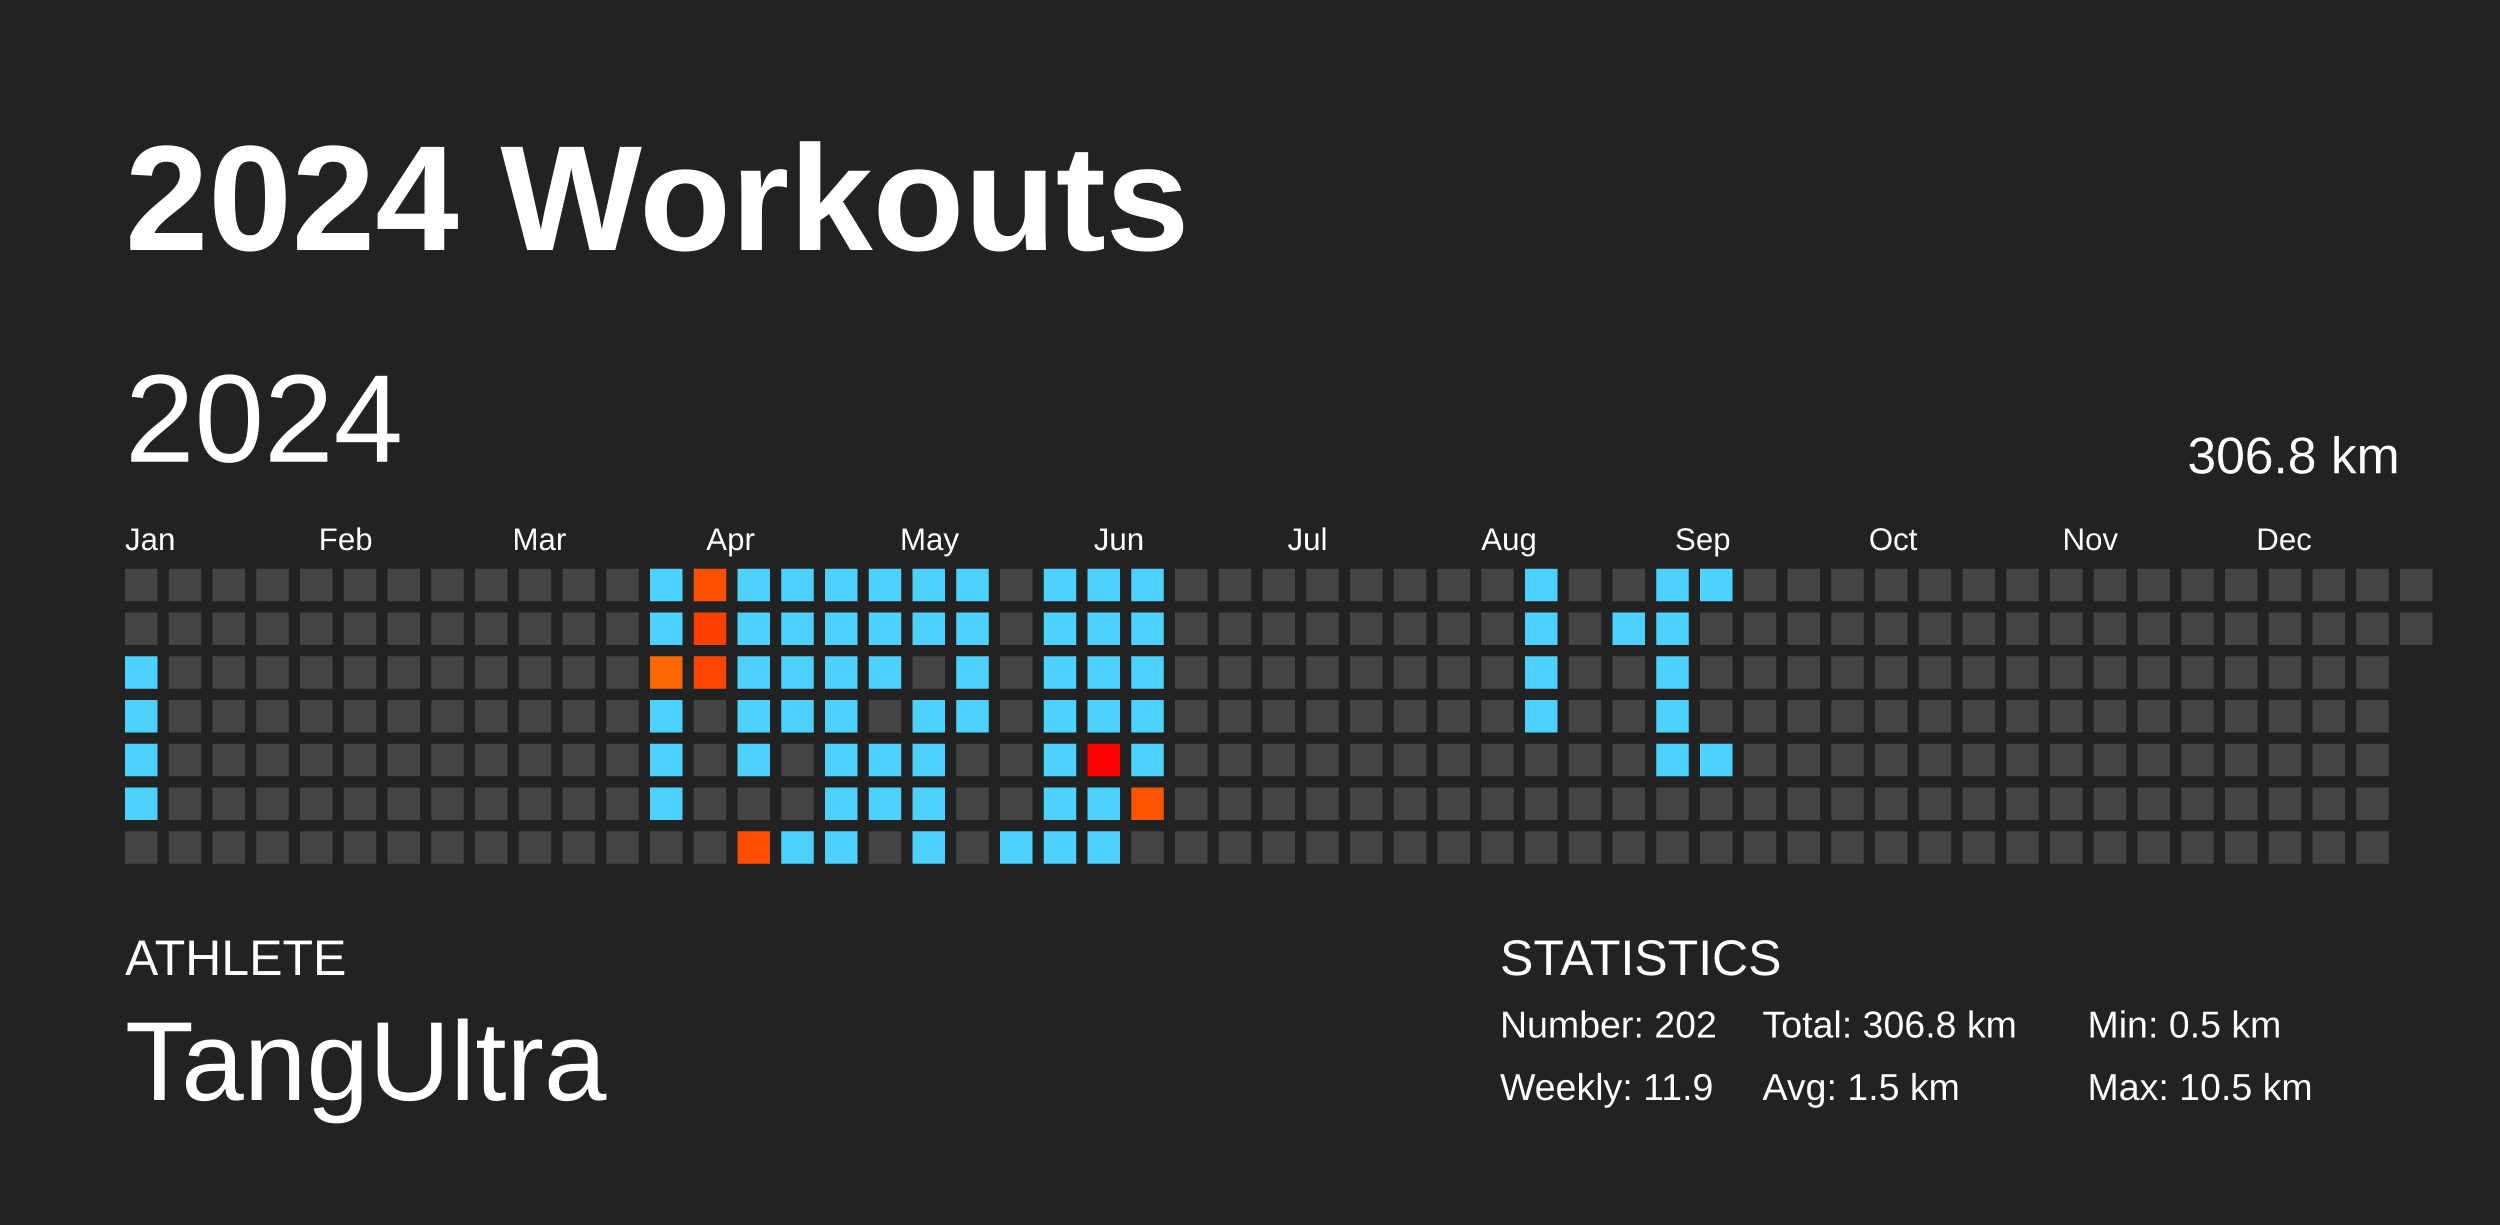
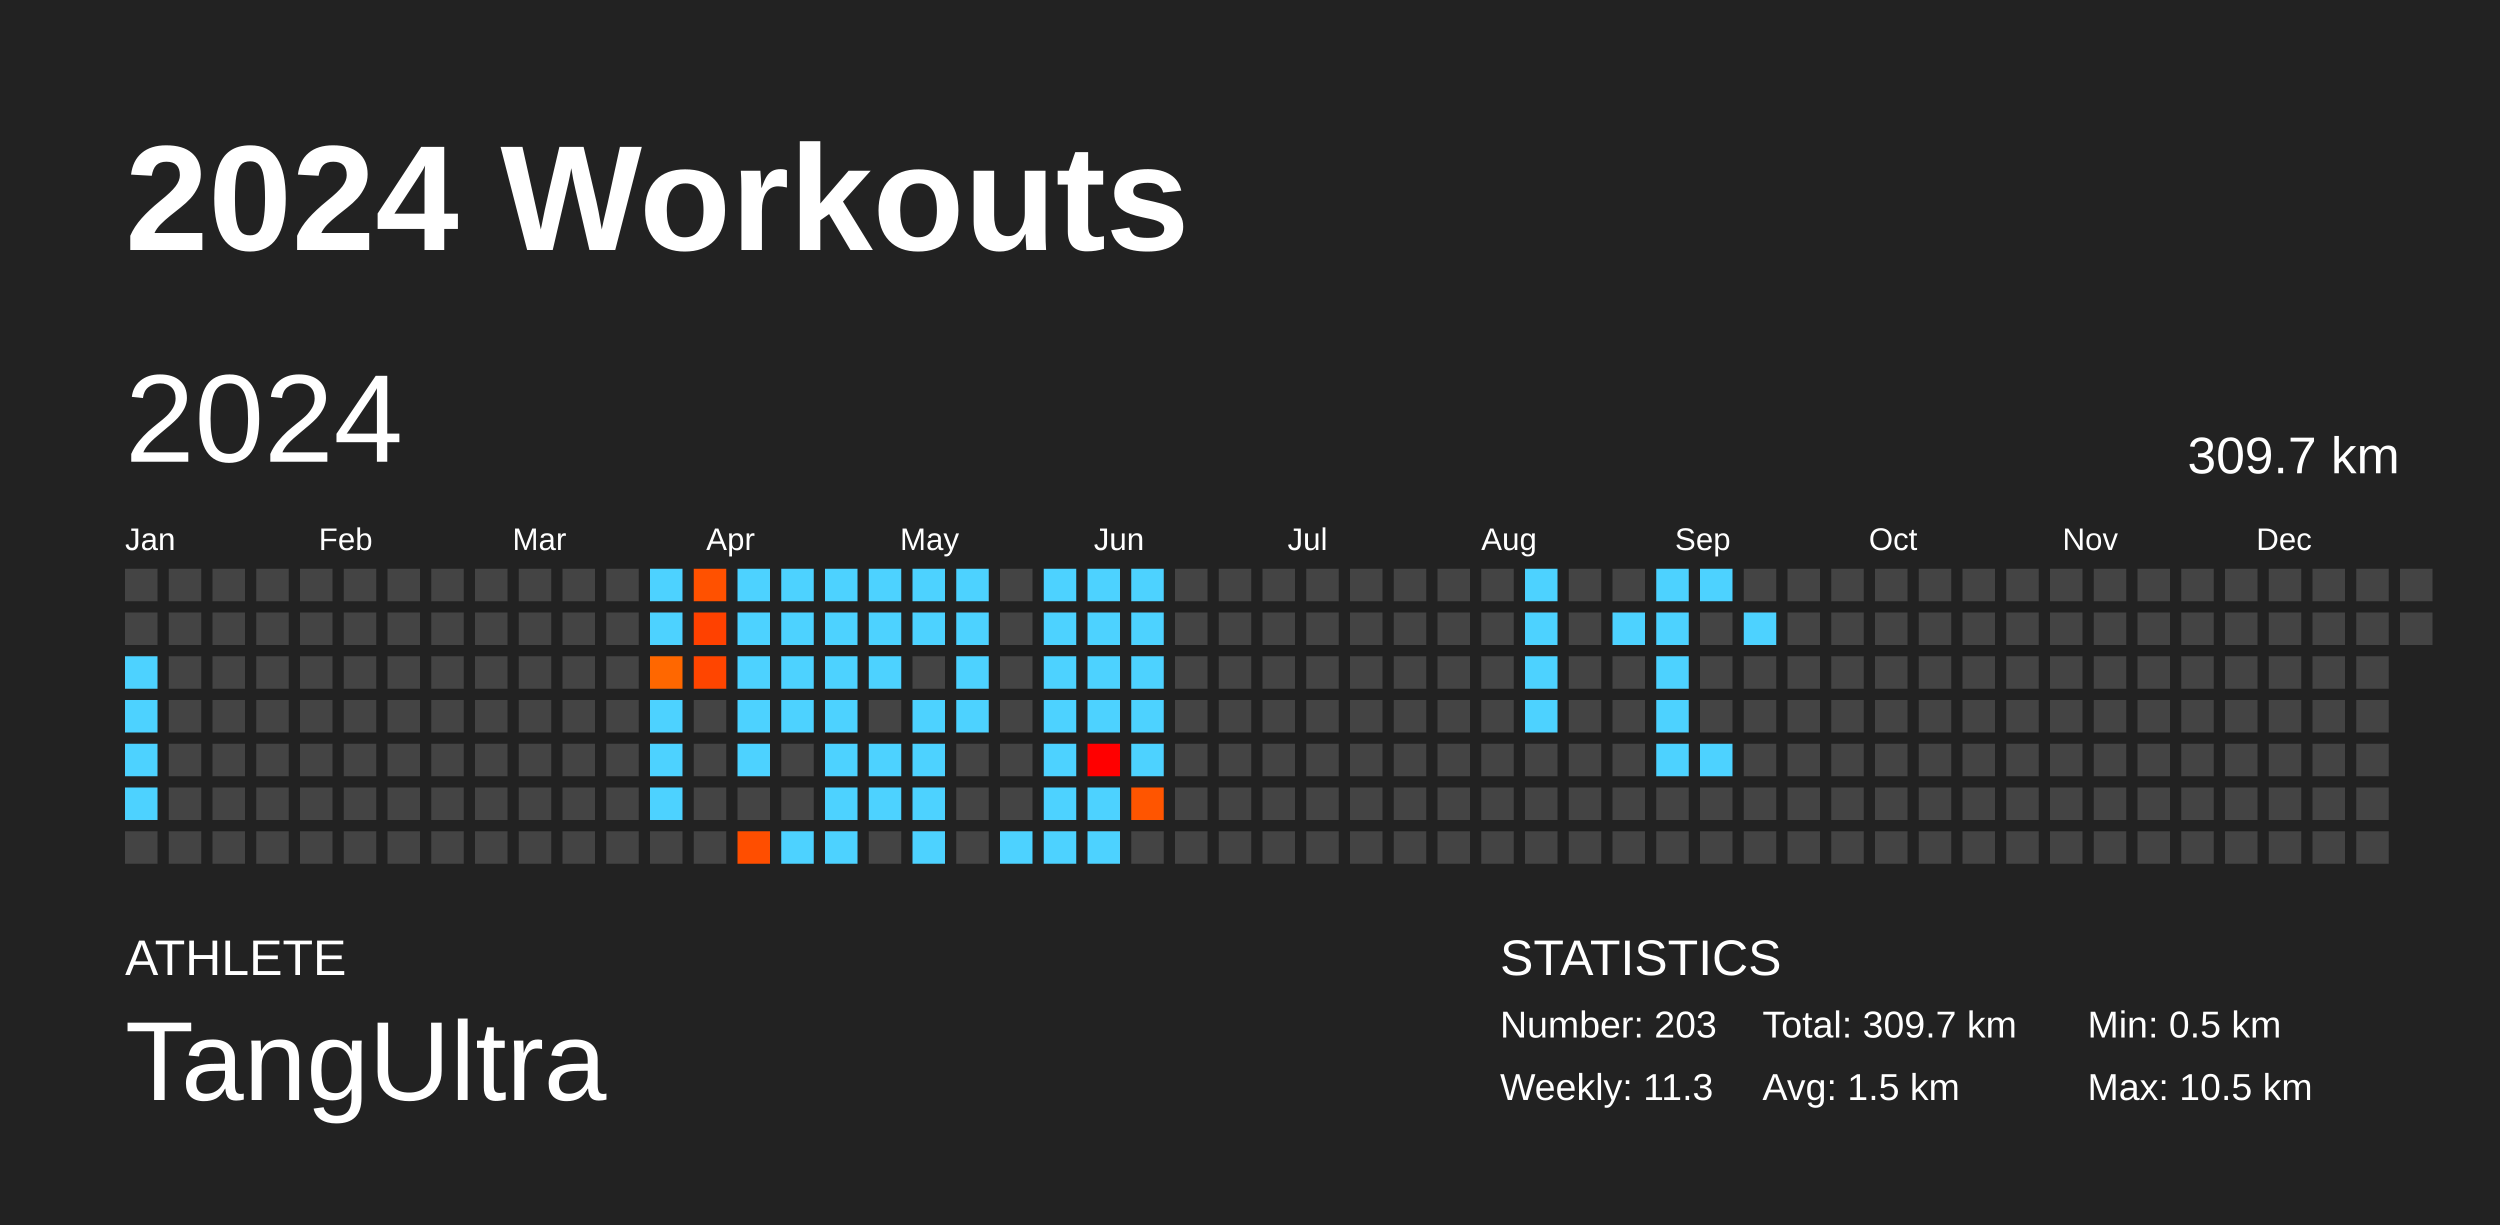
<svg xmlns="http://www.w3.org/2000/svg" baseProfile="full" height="98mm" version="1.1" viewBox="0,0,200,98" width="200mm">
  <defs />
  <rect fill="#222222" height="98" width="200" x="0" y="0" />
  <text fill="#FFFFFF" style="font-size:12px; font-family:Arial; font-weight:bold;" x="10" y="20">2024 Workouts</text>
  <text fill="#FFFFFF" style="font-size:4px; font-family:Arial" x="10" y="78">ATHLETE</text>
  <text fill="#FFFFFF" style="font-size:9px; font-family:Arial" x="10" y="88">TangUltra</text>
  <text fill="#FFFFFF" style="font-size:4px; font-family:Arial" x="120" y="78">STATISTICS</text>
-   <text fill="#FFFFFF" style="font-size:3px; font-family:Arial" x="120" y="83">Number: 202</text>
-   <text fill="#FFFFFF" style="font-size:3px; font-family:Arial" x="120" y="88">Weekly: 11.9</text>
-   <text fill="#FFFFFF" style="font-size:3px; font-family:Arial" x="141" y="83">Total: 306.8 km</text>
+   <text fill="#FFFFFF" style="font-size:3px; font-family:Arial" x="120" y="83">Number: 203</text>
+   <text fill="#FFFFFF" style="font-size:3px; font-family:Arial" x="120" y="88">Weekly: 11.3</text>
+   <text fill="#FFFFFF" style="font-size:3px; font-family:Arial" x="141" y="83">Total: 309.7 km</text>
  <text fill="#FFFFFF" style="font-size:3px; font-family:Arial" x="141" y="88">Avg: 1.5 km</text>
  <text fill="#FFFFFF" style="font-size:3px; font-family:Arial" x="167" y="83">Min: 0.5 km</text>
  <text fill="#FFFFFF" style="font-size:3px; font-family:Arial" x="167" y="88">Max: 10.5 km</text>
  <text dominant-baseline="hanging" fill="#FFFFFF" style="font-size:10.0px; font-family:Arial;" x="10" y="30">2024</text>
-   <text dominant-baseline="hanging" fill="#FFFFFF" style="font-size:4.125px; font-family:Arial;" x="175" y="35">306.8 km</text>
+   <text dominant-baseline="hanging" fill="#FFFFFF" style="font-size:4.125px; font-family:Arial;" x="175" y="35">309.7 km</text>
  <text fill="#FFFFFF" style="font-size:2.5px; font-family:Arial" x="10.0" y="44">Jan</text>
  <text fill="#FFFFFF" style="font-size:2.5px; font-family:Arial" x="25.5" y="44">Feb</text>
  <text fill="#FFFFFF" style="font-size:2.5px; font-family:Arial" x="41.0" y="44">Mar</text>
  <text fill="#FFFFFF" style="font-size:2.5px; font-family:Arial" x="56.5" y="44">Apr</text>
  <text fill="#FFFFFF" style="font-size:2.5px; font-family:Arial" x="72.0" y="44">May</text>
  <text fill="#FFFFFF" style="font-size:2.5px; font-family:Arial" x="87.5" y="44">Jun</text>
  <text fill="#FFFFFF" style="font-size:2.5px; font-family:Arial" x="103.0" y="44">Jul</text>
  <text fill="#FFFFFF" style="font-size:2.5px; font-family:Arial" x="118.5" y="44">Aug</text>
  <text fill="#FFFFFF" style="font-size:2.5px; font-family:Arial" x="134.0" y="44">Sep</text>
  <text fill="#FFFFFF" style="font-size:2.5px; font-family:Arial" x="149.5" y="44">Oct</text>
  <text fill="#FFFFFF" style="font-size:2.5px; font-family:Arial" x="165.0" y="44">Nov</text>
  <text fill="#FFFFFF" style="font-size:2.5px; font-family:Arial" x="180.5" y="44">Dec</text>
  <rect fill="#444444" height="2.6" width="2.6" x="10.0" y="45.5" />
  <rect fill="#444444" height="2.6" width="2.6" x="10.0" y="49.0" />
  <rect fill="#4dd2ff" height="2.6" width="2.6" x="10.0" y="52.5" />
  <rect fill="#4dd2ff" height="2.6" width="2.6" x="10.0" y="56.0" />
  <rect fill="#4dd2ff" height="2.6" width="2.6" x="10.0" y="59.5" />
  <rect fill="#4dd2ff" height="2.6" width="2.6" x="10.0" y="63.0" />
  <rect fill="#444444" height="2.6" width="2.6" x="10.0" y="66.5" />
  <rect fill="#444444" height="2.6" width="2.6" x="13.5" y="45.5" />
  <rect fill="#444444" height="2.6" width="2.6" x="13.5" y="49.0" />
  <rect fill="#444444" height="2.6" width="2.6" x="13.5" y="52.5" />
  <rect fill="#444444" height="2.6" width="2.6" x="13.5" y="56.0" />
  <rect fill="#444444" height="2.6" width="2.6" x="13.5" y="59.5" />
  <rect fill="#444444" height="2.6" width="2.6" x="13.5" y="63.0" />
  <rect fill="#444444" height="2.6" width="2.6" x="13.5" y="66.5" />
  <rect fill="#444444" height="2.6" width="2.6" x="17.0" y="45.5" />
  <rect fill="#444444" height="2.6" width="2.6" x="17.0" y="49.0" />
  <rect fill="#444444" height="2.6" width="2.6" x="17.0" y="52.5" />
  <rect fill="#444444" height="2.6" width="2.6" x="17.0" y="56.0" />
  <rect fill="#444444" height="2.6" width="2.6" x="17.0" y="59.5" />
  <rect fill="#444444" height="2.6" width="2.6" x="17.0" y="63.0" />
  <rect fill="#444444" height="2.6" width="2.6" x="17.0" y="66.5" />
  <rect fill="#444444" height="2.6" width="2.6" x="20.5" y="45.5" />
  <rect fill="#444444" height="2.6" width="2.6" x="20.5" y="49.0" />
  <rect fill="#444444" height="2.6" width="2.6" x="20.5" y="52.5" />
  <rect fill="#444444" height="2.6" width="2.6" x="20.5" y="56.0" />
  <rect fill="#444444" height="2.6" width="2.6" x="20.5" y="59.5" />
  <rect fill="#444444" height="2.6" width="2.6" x="20.5" y="63.0" />
  <rect fill="#444444" height="2.6" width="2.6" x="20.5" y="66.5" />
  <rect fill="#444444" height="2.6" width="2.6" x="24.0" y="45.5" />
  <rect fill="#444444" height="2.6" width="2.6" x="24.0" y="49.0" />
  <rect fill="#444444" height="2.6" width="2.6" x="24.0" y="52.5" />
  <rect fill="#444444" height="2.6" width="2.6" x="24.0" y="56.0" />
  <rect fill="#444444" height="2.6" width="2.6" x="24.0" y="59.5" />
  <rect fill="#444444" height="2.6" width="2.6" x="24.0" y="63.0" />
  <rect fill="#444444" height="2.6" width="2.6" x="24.0" y="66.5" />
  <rect fill="#444444" height="2.6" width="2.6" x="27.5" y="45.5" />
  <rect fill="#444444" height="2.6" width="2.6" x="27.5" y="49.0" />
  <rect fill="#444444" height="2.6" width="2.6" x="27.5" y="52.5" />
  <rect fill="#444444" height="2.6" width="2.6" x="27.5" y="56.0" />
  <rect fill="#444444" height="2.6" width="2.6" x="27.5" y="59.5" />
  <rect fill="#444444" height="2.6" width="2.6" x="27.5" y="63.0" />
  <rect fill="#444444" height="2.6" width="2.6" x="27.5" y="66.5" />
  <rect fill="#444444" height="2.6" width="2.6" x="31.0" y="45.5" />
  <rect fill="#444444" height="2.6" width="2.6" x="31.0" y="49.0" />
  <rect fill="#444444" height="2.6" width="2.6" x="31.0" y="52.5" />
  <rect fill="#444444" height="2.6" width="2.6" x="31.0" y="56.0" />
  <rect fill="#444444" height="2.6" width="2.6" x="31.0" y="59.5" />
  <rect fill="#444444" height="2.6" width="2.6" x="31.0" y="63.0" />
  <rect fill="#444444" height="2.6" width="2.6" x="31.0" y="66.5" />
  <rect fill="#444444" height="2.6" width="2.6" x="34.5" y="45.5" />
  <rect fill="#444444" height="2.6" width="2.6" x="34.5" y="49.0" />
  <rect fill="#444444" height="2.6" width="2.6" x="34.5" y="52.5" />
  <rect fill="#444444" height="2.6" width="2.6" x="34.5" y="56.0" />
  <rect fill="#444444" height="2.6" width="2.6" x="34.5" y="59.5" />
  <rect fill="#444444" height="2.6" width="2.6" x="34.5" y="63.0" />
  <rect fill="#444444" height="2.6" width="2.6" x="34.5" y="66.5" />
  <rect fill="#444444" height="2.6" width="2.6" x="38.0" y="45.5" />
  <rect fill="#444444" height="2.6" width="2.6" x="38.0" y="49.0" />
  <rect fill="#444444" height="2.6" width="2.6" x="38.0" y="52.5" />
  <rect fill="#444444" height="2.6" width="2.6" x="38.0" y="56.0" />
  <rect fill="#444444" height="2.6" width="2.6" x="38.0" y="59.5" />
  <rect fill="#444444" height="2.6" width="2.6" x="38.0" y="63.0" />
  <rect fill="#444444" height="2.6" width="2.6" x="38.0" y="66.5" />
  <rect fill="#444444" height="2.6" width="2.6" x="41.5" y="45.5" />
  <rect fill="#444444" height="2.6" width="2.6" x="41.5" y="49.0" />
  <rect fill="#444444" height="2.6" width="2.6" x="41.5" y="52.5" />
  <rect fill="#444444" height="2.6" width="2.6" x="41.5" y="56.0" />
  <rect fill="#444444" height="2.6" width="2.6" x="41.5" y="59.5" />
  <rect fill="#444444" height="2.6" width="2.6" x="41.5" y="63.0" />
  <rect fill="#444444" height="2.6" width="2.6" x="41.5" y="66.5" />
  <rect fill="#444444" height="2.6" width="2.6" x="45.0" y="45.5" />
  <rect fill="#444444" height="2.6" width="2.6" x="45.0" y="49.0" />
  <rect fill="#444444" height="2.6" width="2.6" x="45.0" y="52.5" />
  <rect fill="#444444" height="2.6" width="2.6" x="45.0" y="56.0" />
  <rect fill="#444444" height="2.6" width="2.6" x="45.0" y="59.5" />
  <rect fill="#444444" height="2.6" width="2.6" x="45.0" y="63.0" />
  <rect fill="#444444" height="2.6" width="2.6" x="45.0" y="66.5" />
  <rect fill="#444444" height="2.6" width="2.6" x="48.5" y="45.5" />
  <rect fill="#444444" height="2.6" width="2.6" x="48.5" y="49.0" />
  <rect fill="#444444" height="2.6" width="2.6" x="48.5" y="52.5" />
  <rect fill="#444444" height="2.6" width="2.6" x="48.5" y="56.0" />
  <rect fill="#444444" height="2.6" width="2.6" x="48.5" y="59.5" />
  <rect fill="#444444" height="2.6" width="2.6" x="48.5" y="63.0" />
  <rect fill="#444444" height="2.6" width="2.6" x="48.5" y="66.5" />
  <rect fill="#4dd2ff" height="2.6" width="2.6" x="52.0" y="45.5" />
  <rect fill="#4dd2ff" height="2.6" width="2.6" x="52.0" y="49.0" />
  <rect fill="#ff6700" height="2.6" width="2.6" x="52.0" y="52.5" />
  <rect fill="#4dd2ff" height="2.6" width="2.6" x="52.0" y="56.0" />
  <rect fill="#4dd2ff" height="2.6" width="2.6" x="52.0" y="59.5" />
  <rect fill="#4dd2ff" height="2.6" width="2.6" x="52.0" y="63.0" />
  <rect fill="#444444" height="2.6" width="2.6" x="52.0" y="66.5" />
  <rect fill="#ff5100" height="2.6" width="2.6" x="55.5" y="45.5" />
  <rect fill="#ff4100" height="2.6" width="2.6" x="55.5" y="49.0" />
  <rect fill="#ff4500" height="2.6" width="2.6" x="55.5" y="52.5" />
  <rect fill="#444444" height="2.6" width="2.6" x="55.5" y="56.0" />
  <rect fill="#444444" height="2.6" width="2.6" x="55.5" y="59.5" />
  <rect fill="#444444" height="2.6" width="2.6" x="55.5" y="63.0" />
  <rect fill="#444444" height="2.6" width="2.6" x="55.5" y="66.5" />
  <rect fill="#4dd2ff" height="2.6" width="2.6" x="59.0" y="45.5" />
  <rect fill="#4dd2ff" height="2.6" width="2.6" x="59.0" y="49.0" />
  <rect fill="#4dd2ff" height="2.6" width="2.6" x="59.0" y="52.5" />
  <rect fill="#4dd2ff" height="2.6" width="2.6" x="59.0" y="56.0" />
  <rect fill="#4dd2ff" height="2.6" width="2.6" x="59.0" y="59.5" />
  <rect fill="#444444" height="2.6" width="2.6" x="59.0" y="63.0" />
  <rect fill="#ff4e00" height="2.6" width="2.6" x="59.0" y="66.5" />
  <rect fill="#4dd2ff" height="2.6" width="2.6" x="62.5" y="45.5" />
  <rect fill="#4dd2ff" height="2.6" width="2.6" x="62.5" y="49.0" />
  <rect fill="#4dd2ff" height="2.6" width="2.6" x="62.5" y="52.5" />
  <rect fill="#4dd2ff" height="2.6" width="2.6" x="62.5" y="56.0" />
  <rect fill="#444444" height="2.6" width="2.6" x="62.5" y="59.5" />
  <rect fill="#444444" height="2.6" width="2.6" x="62.5" y="63.0" />
  <rect fill="#4dd2ff" height="2.6" width="2.6" x="62.5" y="66.5" />
  <rect fill="#4dd2ff" height="2.6" width="2.6" x="66.0" y="45.5" />
  <rect fill="#4dd2ff" height="2.6" width="2.6" x="66.0" y="49.0" />
  <rect fill="#4dd2ff" height="2.6" width="2.6" x="66.0" y="52.5" />
  <rect fill="#4dd2ff" height="2.6" width="2.6" x="66.0" y="56.0" />
  <rect fill="#4dd2ff" height="2.6" width="2.6" x="66.0" y="59.5" />
  <rect fill="#4dd2ff" height="2.6" width="2.6" x="66.0" y="63.0" />
  <rect fill="#4dd2ff" height="2.6" width="2.6" x="66.0" y="66.5" />
  <rect fill="#4dd2ff" height="2.6" width="2.6" x="69.5" y="45.5" />
  <rect fill="#4dd2ff" height="2.6" width="2.6" x="69.5" y="49.0" />
  <rect fill="#4dd2ff" height="2.6" width="2.6" x="69.5" y="52.5" />
  <rect fill="#444444" height="2.6" width="2.6" x="69.5" y="56.0" />
  <rect fill="#4dd2ff" height="2.6" width="2.6" x="69.5" y="59.5" />
  <rect fill="#4dd2ff" height="2.6" width="2.6" x="69.5" y="63.0" />
  <rect fill="#444444" height="2.6" width="2.6" x="69.5" y="66.5" />
  <rect fill="#4dd2ff" height="2.6" width="2.6" x="73.0" y="45.5" />
  <rect fill="#4dd2ff" height="2.6" width="2.6" x="73.0" y="49.0" />
  <rect fill="#444444" height="2.6" width="2.6" x="73.0" y="52.5" />
  <rect fill="#4dd2ff" height="2.6" width="2.6" x="73.0" y="56.0" />
  <rect fill="#4dd2ff" height="2.6" width="2.6" x="73.0" y="59.5" />
  <rect fill="#4dd2ff" height="2.6" width="2.6" x="73.0" y="63.0" />
  <rect fill="#4dd2ff" height="2.6" width="2.6" x="73.0" y="66.5" />
  <rect fill="#4dd2ff" height="2.6" width="2.6" x="76.5" y="45.5" />
  <rect fill="#4dd2ff" height="2.6" width="2.6" x="76.5" y="49.0" />
  <rect fill="#4dd2ff" height="2.6" width="2.6" x="76.5" y="52.5" />
  <rect fill="#4dd2ff" height="2.6" width="2.6" x="76.5" y="56.0" />
  <rect fill="#444444" height="2.6" width="2.6" x="76.5" y="59.5" />
  <rect fill="#444444" height="2.6" width="2.6" x="76.5" y="63.0" />
  <rect fill="#444444" height="2.6" width="2.6" x="76.5" y="66.5" />
  <rect fill="#444444" height="2.6" width="2.6" x="80.0" y="45.5" />
  <rect fill="#444444" height="2.6" width="2.6" x="80.0" y="49.0" />
  <rect fill="#444444" height="2.6" width="2.6" x="80.0" y="52.5" />
  <rect fill="#444444" height="2.6" width="2.6" x="80.0" y="56.0" />
  <rect fill="#444444" height="2.6" width="2.6" x="80.0" y="59.5" />
  <rect fill="#444444" height="2.6" width="2.6" x="80.0" y="63.0" />
  <rect fill="#4dd2ff" height="2.6" width="2.6" x="80.0" y="66.5" />
  <rect fill="#4dd2ff" height="2.6" width="2.6" x="83.5" y="45.5" />
  <rect fill="#4dd2ff" height="2.6" width="2.6" x="83.5" y="49.0" />
  <rect fill="#4dd2ff" height="2.6" width="2.6" x="83.5" y="52.5" />
  <rect fill="#4dd2ff" height="2.6" width="2.6" x="83.5" y="56.0" />
  <rect fill="#4dd2ff" height="2.6" width="2.6" x="83.5" y="59.5" />
  <rect fill="#4dd2ff" height="2.6" width="2.6" x="83.5" y="63.0" />
  <rect fill="#4dd2ff" height="2.6" width="2.6" x="83.5" y="66.5" />
  <rect fill="#4dd2ff" height="2.6" width="2.6" x="87.0" y="45.5" />
  <rect fill="#4dd2ff" height="2.6" width="2.6" x="87.0" y="49.0" />
  <rect fill="#4dd2ff" height="2.6" width="2.6" x="87.0" y="52.5" />
  <rect fill="#4dd2ff" height="2.6" width="2.6" x="87.0" y="56.0" />
  <rect fill="#ff0000" height="2.6" width="2.6" x="87.0" y="59.5" />
  <rect fill="#4dd2ff" height="2.6" width="2.6" x="87.0" y="63.0" />
  <rect fill="#4dd2ff" height="2.6" width="2.6" x="87.0" y="66.5" />
  <rect fill="#4dd2ff" height="2.6" width="2.6" x="90.5" y="45.5" />
  <rect fill="#4dd2ff" height="2.6" width="2.6" x="90.5" y="49.0" />
  <rect fill="#4dd2ff" height="2.6" width="2.6" x="90.5" y="52.5" />
  <rect fill="#4dd2ff" height="2.6" width="2.6" x="90.5" y="56.0" />
  <rect fill="#4dd2ff" height="2.6" width="2.6" x="90.5" y="59.5" />
  <rect fill="#ff5500" height="2.6" width="2.6" x="90.5" y="63.0" />
  <rect fill="#444444" height="2.6" width="2.6" x="90.5" y="66.5" />
  <rect fill="#444444" height="2.6" width="2.6" x="94.0" y="45.5" />
  <rect fill="#444444" height="2.6" width="2.6" x="94.0" y="49.0" />
  <rect fill="#444444" height="2.6" width="2.6" x="94.0" y="52.5" />
  <rect fill="#444444" height="2.6" width="2.6" x="94.0" y="56.0" />
  <rect fill="#444444" height="2.6" width="2.6" x="94.0" y="59.5" />
  <rect fill="#444444" height="2.6" width="2.6" x="94.0" y="63.0" />
  <rect fill="#444444" height="2.6" width="2.6" x="94.0" y="66.5" />
  <rect fill="#444444" height="2.6" width="2.6" x="97.5" y="45.5" />
  <rect fill="#444444" height="2.6" width="2.6" x="97.5" y="49.0" />
  <rect fill="#444444" height="2.6" width="2.6" x="97.5" y="52.5" />
  <rect fill="#444444" height="2.6" width="2.6" x="97.5" y="56.0" />
  <rect fill="#444444" height="2.6" width="2.6" x="97.5" y="59.5" />
  <rect fill="#444444" height="2.6" width="2.6" x="97.5" y="63.0" />
  <rect fill="#444444" height="2.6" width="2.6" x="97.5" y="66.5" />
  <rect fill="#444444" height="2.6" width="2.6" x="101.0" y="45.5" />
  <rect fill="#444444" height="2.6" width="2.6" x="101.0" y="49.0" />
  <rect fill="#444444" height="2.6" width="2.6" x="101.0" y="52.5" />
  <rect fill="#444444" height="2.6" width="2.6" x="101.0" y="56.0" />
  <rect fill="#444444" height="2.6" width="2.6" x="101.0" y="59.5" />
  <rect fill="#444444" height="2.6" width="2.6" x="101.0" y="63.0" />
  <rect fill="#444444" height="2.6" width="2.6" x="101.0" y="66.5" />
  <rect fill="#444444" height="2.6" width="2.6" x="104.5" y="45.5" />
  <rect fill="#444444" height="2.6" width="2.6" x="104.5" y="49.0" />
  <rect fill="#444444" height="2.6" width="2.6" x="104.5" y="52.5" />
  <rect fill="#444444" height="2.6" width="2.6" x="104.5" y="56.0" />
  <rect fill="#444444" height="2.6" width="2.6" x="104.5" y="59.5" />
  <rect fill="#444444" height="2.6" width="2.6" x="104.5" y="63.0" />
  <rect fill="#444444" height="2.6" width="2.6" x="104.5" y="66.5" />
  <rect fill="#444444" height="2.6" width="2.6" x="108.0" y="45.5" />
  <rect fill="#444444" height="2.6" width="2.6" x="108.0" y="49.0" />
  <rect fill="#444444" height="2.6" width="2.6" x="108.0" y="52.5" />
  <rect fill="#444444" height="2.6" width="2.6" x="108.0" y="56.0" />
  <rect fill="#444444" height="2.6" width="2.6" x="108.0" y="59.5" />
  <rect fill="#444444" height="2.6" width="2.6" x="108.0" y="63.0" />
  <rect fill="#444444" height="2.6" width="2.6" x="108.0" y="66.5" />
  <rect fill="#444444" height="2.6" width="2.6" x="111.5" y="45.5" />
  <rect fill="#444444" height="2.6" width="2.6" x="111.5" y="49.0" />
  <rect fill="#444444" height="2.6" width="2.6" x="111.5" y="52.5" />
  <rect fill="#444444" height="2.6" width="2.6" x="111.5" y="56.0" />
  <rect fill="#444444" height="2.6" width="2.6" x="111.5" y="59.5" />
  <rect fill="#444444" height="2.6" width="2.6" x="111.5" y="63.0" />
  <rect fill="#444444" height="2.6" width="2.6" x="111.5" y="66.5" />
  <rect fill="#444444" height="2.6" width="2.6" x="115.0" y="45.5" />
  <rect fill="#444444" height="2.6" width="2.6" x="115.0" y="49.0" />
  <rect fill="#444444" height="2.6" width="2.6" x="115.0" y="52.5" />
  <rect fill="#444444" height="2.6" width="2.6" x="115.0" y="56.0" />
  <rect fill="#444444" height="2.6" width="2.6" x="115.0" y="59.5" />
  <rect fill="#444444" height="2.6" width="2.6" x="115.0" y="63.0" />
  <rect fill="#444444" height="2.6" width="2.6" x="115.0" y="66.5" />
  <rect fill="#444444" height="2.6" width="2.6" x="118.5" y="45.5" />
  <rect fill="#444444" height="2.6" width="2.6" x="118.5" y="49.0" />
  <rect fill="#444444" height="2.6" width="2.6" x="118.5" y="52.5" />
  <rect fill="#444444" height="2.6" width="2.6" x="118.5" y="56.0" />
  <rect fill="#444444" height="2.6" width="2.6" x="118.5" y="59.5" />
  <rect fill="#444444" height="2.6" width="2.6" x="118.5" y="63.0" />
  <rect fill="#444444" height="2.6" width="2.6" x="118.5" y="66.5" />
  <rect fill="#4dd2ff" height="2.6" width="2.6" x="122.0" y="45.5" />
  <rect fill="#4dd2ff" height="2.6" width="2.6" x="122.0" y="49.0" />
  <rect fill="#4dd2ff" height="2.6" width="2.6" x="122.0" y="52.5" />
  <rect fill="#4dd2ff" height="2.6" width="2.6" x="122.0" y="56.0" />
  <rect fill="#444444" height="2.6" width="2.6" x="122.0" y="59.5" />
  <rect fill="#444444" height="2.6" width="2.6" x="122.0" y="63.0" />
  <rect fill="#444444" height="2.6" width="2.6" x="122.0" y="66.5" />
  <rect fill="#444444" height="2.6" width="2.6" x="125.5" y="45.5" />
  <rect fill="#444444" height="2.6" width="2.6" x="125.5" y="49.0" />
  <rect fill="#444444" height="2.6" width="2.6" x="125.5" y="52.5" />
  <rect fill="#444444" height="2.6" width="2.6" x="125.5" y="56.0" />
  <rect fill="#444444" height="2.6" width="2.6" x="125.5" y="59.5" />
  <rect fill="#444444" height="2.6" width="2.6" x="125.5" y="63.0" />
  <rect fill="#444444" height="2.6" width="2.6" x="125.5" y="66.5" />
  <rect fill="#444444" height="2.6" width="2.6" x="129.0" y="45.5" />
  <rect fill="#4dd2ff" height="2.6" width="2.6" x="129.0" y="49.0" />
  <rect fill="#444444" height="2.6" width="2.6" x="129.0" y="52.5" />
  <rect fill="#444444" height="2.6" width="2.6" x="129.0" y="56.0" />
  <rect fill="#444444" height="2.6" width="2.6" x="129.0" y="59.5" />
  <rect fill="#444444" height="2.6" width="2.6" x="129.0" y="63.0" />
  <rect fill="#444444" height="2.6" width="2.6" x="129.0" y="66.5" />
  <rect fill="#4dd2ff" height="2.6" width="2.6" x="132.5" y="45.5" />
  <rect fill="#4dd2ff" height="2.6" width="2.6" x="132.5" y="49.0" />
  <rect fill="#4dd2ff" height="2.6" width="2.6" x="132.5" y="52.5" />
  <rect fill="#4dd2ff" height="2.6" width="2.6" x="132.5" y="56.0" />
  <rect fill="#4dd2ff" height="2.6" width="2.6" x="132.5" y="59.5" />
  <rect fill="#444444" height="2.6" width="2.6" x="132.5" y="63.0" />
  <rect fill="#444444" height="2.6" width="2.6" x="132.5" y="66.5" />
  <rect fill="#4dd2ff" height="2.6" width="2.6" x="136.0" y="45.5" />
  <rect fill="#444444" height="2.6" width="2.6" x="136.0" y="49.0" />
  <rect fill="#444444" height="2.6" width="2.6" x="136.0" y="52.5" />
  <rect fill="#444444" height="2.6" width="2.6" x="136.0" y="56.0" />
  <rect fill="#4dd2ff" height="2.6" width="2.6" x="136.0" y="59.5" />
  <rect fill="#444444" height="2.6" width="2.6" x="136.0" y="63.0" />
  <rect fill="#444444" height="2.6" width="2.6" x="136.0" y="66.5" />
  <rect fill="#444444" height="2.6" width="2.6" x="139.5" y="45.5" />
-   <rect fill="#444444" height="2.6" width="2.6" x="139.5" y="49.0" />
+   <rect fill="#4dd2ff" height="2.6" width="2.6" x="139.5" y="49.0" />
  <rect fill="#444444" height="2.6" width="2.6" x="139.5" y="52.5" />
  <rect fill="#444444" height="2.6" width="2.6" x="139.5" y="56.0" />
  <rect fill="#444444" height="2.6" width="2.6" x="139.5" y="59.5" />
  <rect fill="#444444" height="2.6" width="2.6" x="139.5" y="63.0" />
  <rect fill="#444444" height="2.6" width="2.6" x="139.5" y="66.5" />
  <rect fill="#444444" height="2.6" width="2.6" x="143.0" y="45.5" />
  <rect fill="#444444" height="2.6" width="2.6" x="143.0" y="49.0" />
  <rect fill="#444444" height="2.6" width="2.6" x="143.0" y="52.5" />
  <rect fill="#444444" height="2.6" width="2.6" x="143.0" y="56.0" />
  <rect fill="#444444" height="2.6" width="2.6" x="143.0" y="59.5" />
  <rect fill="#444444" height="2.6" width="2.6" x="143.0" y="63.0" />
  <rect fill="#444444" height="2.6" width="2.6" x="143.0" y="66.5" />
  <rect fill="#444444" height="2.6" width="2.6" x="146.5" y="45.5" />
  <rect fill="#444444" height="2.6" width="2.6" x="146.5" y="49.0" />
  <rect fill="#444444" height="2.6" width="2.6" x="146.5" y="52.5" />
  <rect fill="#444444" height="2.6" width="2.6" x="146.5" y="56.0" />
  <rect fill="#444444" height="2.6" width="2.6" x="146.5" y="59.5" />
  <rect fill="#444444" height="2.6" width="2.6" x="146.5" y="63.0" />
  <rect fill="#444444" height="2.6" width="2.6" x="146.5" y="66.5" />
  <rect fill="#444444" height="2.6" width="2.6" x="150.0" y="45.5" />
  <rect fill="#444444" height="2.6" width="2.6" x="150.0" y="49.0" />
  <rect fill="#444444" height="2.6" width="2.6" x="150.0" y="52.5" />
  <rect fill="#444444" height="2.6" width="2.6" x="150.0" y="56.0" />
  <rect fill="#444444" height="2.6" width="2.6" x="150.0" y="59.5" />
  <rect fill="#444444" height="2.6" width="2.6" x="150.0" y="63.0" />
  <rect fill="#444444" height="2.6" width="2.6" x="150.0" y="66.5" />
  <rect fill="#444444" height="2.6" width="2.6" x="153.5" y="45.5" />
  <rect fill="#444444" height="2.6" width="2.6" x="153.5" y="49.0" />
  <rect fill="#444444" height="2.6" width="2.6" x="153.5" y="52.5" />
  <rect fill="#444444" height="2.6" width="2.6" x="153.5" y="56.0" />
  <rect fill="#444444" height="2.6" width="2.6" x="153.5" y="59.5" />
  <rect fill="#444444" height="2.6" width="2.6" x="153.5" y="63.0" />
  <rect fill="#444444" height="2.6" width="2.6" x="153.5" y="66.5" />
  <rect fill="#444444" height="2.6" width="2.6" x="157.0" y="45.5" />
  <rect fill="#444444" height="2.6" width="2.6" x="157.0" y="49.0" />
  <rect fill="#444444" height="2.6" width="2.6" x="157.0" y="52.5" />
  <rect fill="#444444" height="2.6" width="2.6" x="157.0" y="56.0" />
  <rect fill="#444444" height="2.6" width="2.6" x="157.0" y="59.5" />
  <rect fill="#444444" height="2.6" width="2.6" x="157.0" y="63.0" />
  <rect fill="#444444" height="2.6" width="2.6" x="157.0" y="66.5" />
  <rect fill="#444444" height="2.6" width="2.6" x="160.5" y="45.5" />
  <rect fill="#444444" height="2.6" width="2.6" x="160.5" y="49.0" />
  <rect fill="#444444" height="2.6" width="2.6" x="160.5" y="52.5" />
  <rect fill="#444444" height="2.6" width="2.6" x="160.5" y="56.0" />
  <rect fill="#444444" height="2.6" width="2.6" x="160.5" y="59.5" />
  <rect fill="#444444" height="2.6" width="2.6" x="160.5" y="63.0" />
  <rect fill="#444444" height="2.6" width="2.6" x="160.5" y="66.5" />
  <rect fill="#444444" height="2.6" width="2.6" x="164.0" y="45.5" />
  <rect fill="#444444" height="2.6" width="2.6" x="164.0" y="49.0" />
  <rect fill="#444444" height="2.6" width="2.6" x="164.0" y="52.5" />
  <rect fill="#444444" height="2.6" width="2.6" x="164.0" y="56.0" />
  <rect fill="#444444" height="2.6" width="2.6" x="164.0" y="59.5" />
  <rect fill="#444444" height="2.6" width="2.6" x="164.0" y="63.0" />
  <rect fill="#444444" height="2.6" width="2.6" x="164.0" y="66.5" />
  <rect fill="#444444" height="2.6" width="2.6" x="167.5" y="45.5" />
  <rect fill="#444444" height="2.6" width="2.6" x="167.5" y="49.0" />
  <rect fill="#444444" height="2.6" width="2.6" x="167.5" y="52.5" />
  <rect fill="#444444" height="2.6" width="2.6" x="167.5" y="56.0" />
  <rect fill="#444444" height="2.6" width="2.6" x="167.5" y="59.5" />
  <rect fill="#444444" height="2.6" width="2.6" x="167.5" y="63.0" />
  <rect fill="#444444" height="2.6" width="2.6" x="167.5" y="66.5" />
  <rect fill="#444444" height="2.6" width="2.6" x="171.0" y="45.5" />
  <rect fill="#444444" height="2.6" width="2.6" x="171.0" y="49.0" />
  <rect fill="#444444" height="2.6" width="2.6" x="171.0" y="52.5" />
  <rect fill="#444444" height="2.6" width="2.6" x="171.0" y="56.0" />
  <rect fill="#444444" height="2.6" width="2.6" x="171.0" y="59.5" />
  <rect fill="#444444" height="2.6" width="2.6" x="171.0" y="63.0" />
  <rect fill="#444444" height="2.6" width="2.6" x="171.0" y="66.5" />
  <rect fill="#444444" height="2.6" width="2.6" x="174.5" y="45.5" />
  <rect fill="#444444" height="2.6" width="2.6" x="174.5" y="49.0" />
  <rect fill="#444444" height="2.6" width="2.6" x="174.5" y="52.5" />
  <rect fill="#444444" height="2.6" width="2.6" x="174.5" y="56.0" />
  <rect fill="#444444" height="2.6" width="2.6" x="174.5" y="59.5" />
  <rect fill="#444444" height="2.6" width="2.6" x="174.5" y="63.0" />
  <rect fill="#444444" height="2.6" width="2.6" x="174.5" y="66.5" />
  <rect fill="#444444" height="2.6" width="2.6" x="178.0" y="45.5" />
  <rect fill="#444444" height="2.6" width="2.6" x="178.0" y="49.0" />
  <rect fill="#444444" height="2.6" width="2.6" x="178.0" y="52.5" />
  <rect fill="#444444" height="2.6" width="2.6" x="178.0" y="56.0" />
  <rect fill="#444444" height="2.6" width="2.6" x="178.0" y="59.5" />
  <rect fill="#444444" height="2.6" width="2.6" x="178.0" y="63.0" />
  <rect fill="#444444" height="2.6" width="2.6" x="178.0" y="66.5" />
  <rect fill="#444444" height="2.6" width="2.6" x="181.5" y="45.5" />
  <rect fill="#444444" height="2.6" width="2.6" x="181.5" y="49.0" />
  <rect fill="#444444" height="2.6" width="2.6" x="181.5" y="52.5" />
  <rect fill="#444444" height="2.6" width="2.6" x="181.5" y="56.0" />
  <rect fill="#444444" height="2.6" width="2.6" x="181.5" y="59.5" />
  <rect fill="#444444" height="2.6" width="2.6" x="181.5" y="63.0" />
  <rect fill="#444444" height="2.6" width="2.6" x="181.5" y="66.5" />
  <rect fill="#444444" height="2.6" width="2.6" x="185.0" y="45.5" />
  <rect fill="#444444" height="2.6" width="2.6" x="185.0" y="49.0" />
  <rect fill="#444444" height="2.6" width="2.6" x="185.0" y="52.5" />
  <rect fill="#444444" height="2.6" width="2.6" x="185.0" y="56.0" />
  <rect fill="#444444" height="2.6" width="2.6" x="185.0" y="59.5" />
  <rect fill="#444444" height="2.6" width="2.6" x="185.0" y="63.0" />
  <rect fill="#444444" height="2.6" width="2.6" x="185.0" y="66.5" />
  <rect fill="#444444" height="2.6" width="2.6" x="188.5" y="45.5" />
  <rect fill="#444444" height="2.6" width="2.6" x="188.5" y="49.0" />
  <rect fill="#444444" height="2.6" width="2.6" x="188.5" y="52.5" />
  <rect fill="#444444" height="2.6" width="2.6" x="188.5" y="56.0" />
  <rect fill="#444444" height="2.6" width="2.6" x="188.5" y="59.5" />
  <rect fill="#444444" height="2.6" width="2.6" x="188.5" y="63.0" />
  <rect fill="#444444" height="2.6" width="2.6" x="188.5" y="66.5" />
  <rect fill="#444444" height="2.6" width="2.6" x="192.0" y="45.5" />
  <rect fill="#444444" height="2.6" width="2.6" x="192.0" y="49.0" />
</svg>
